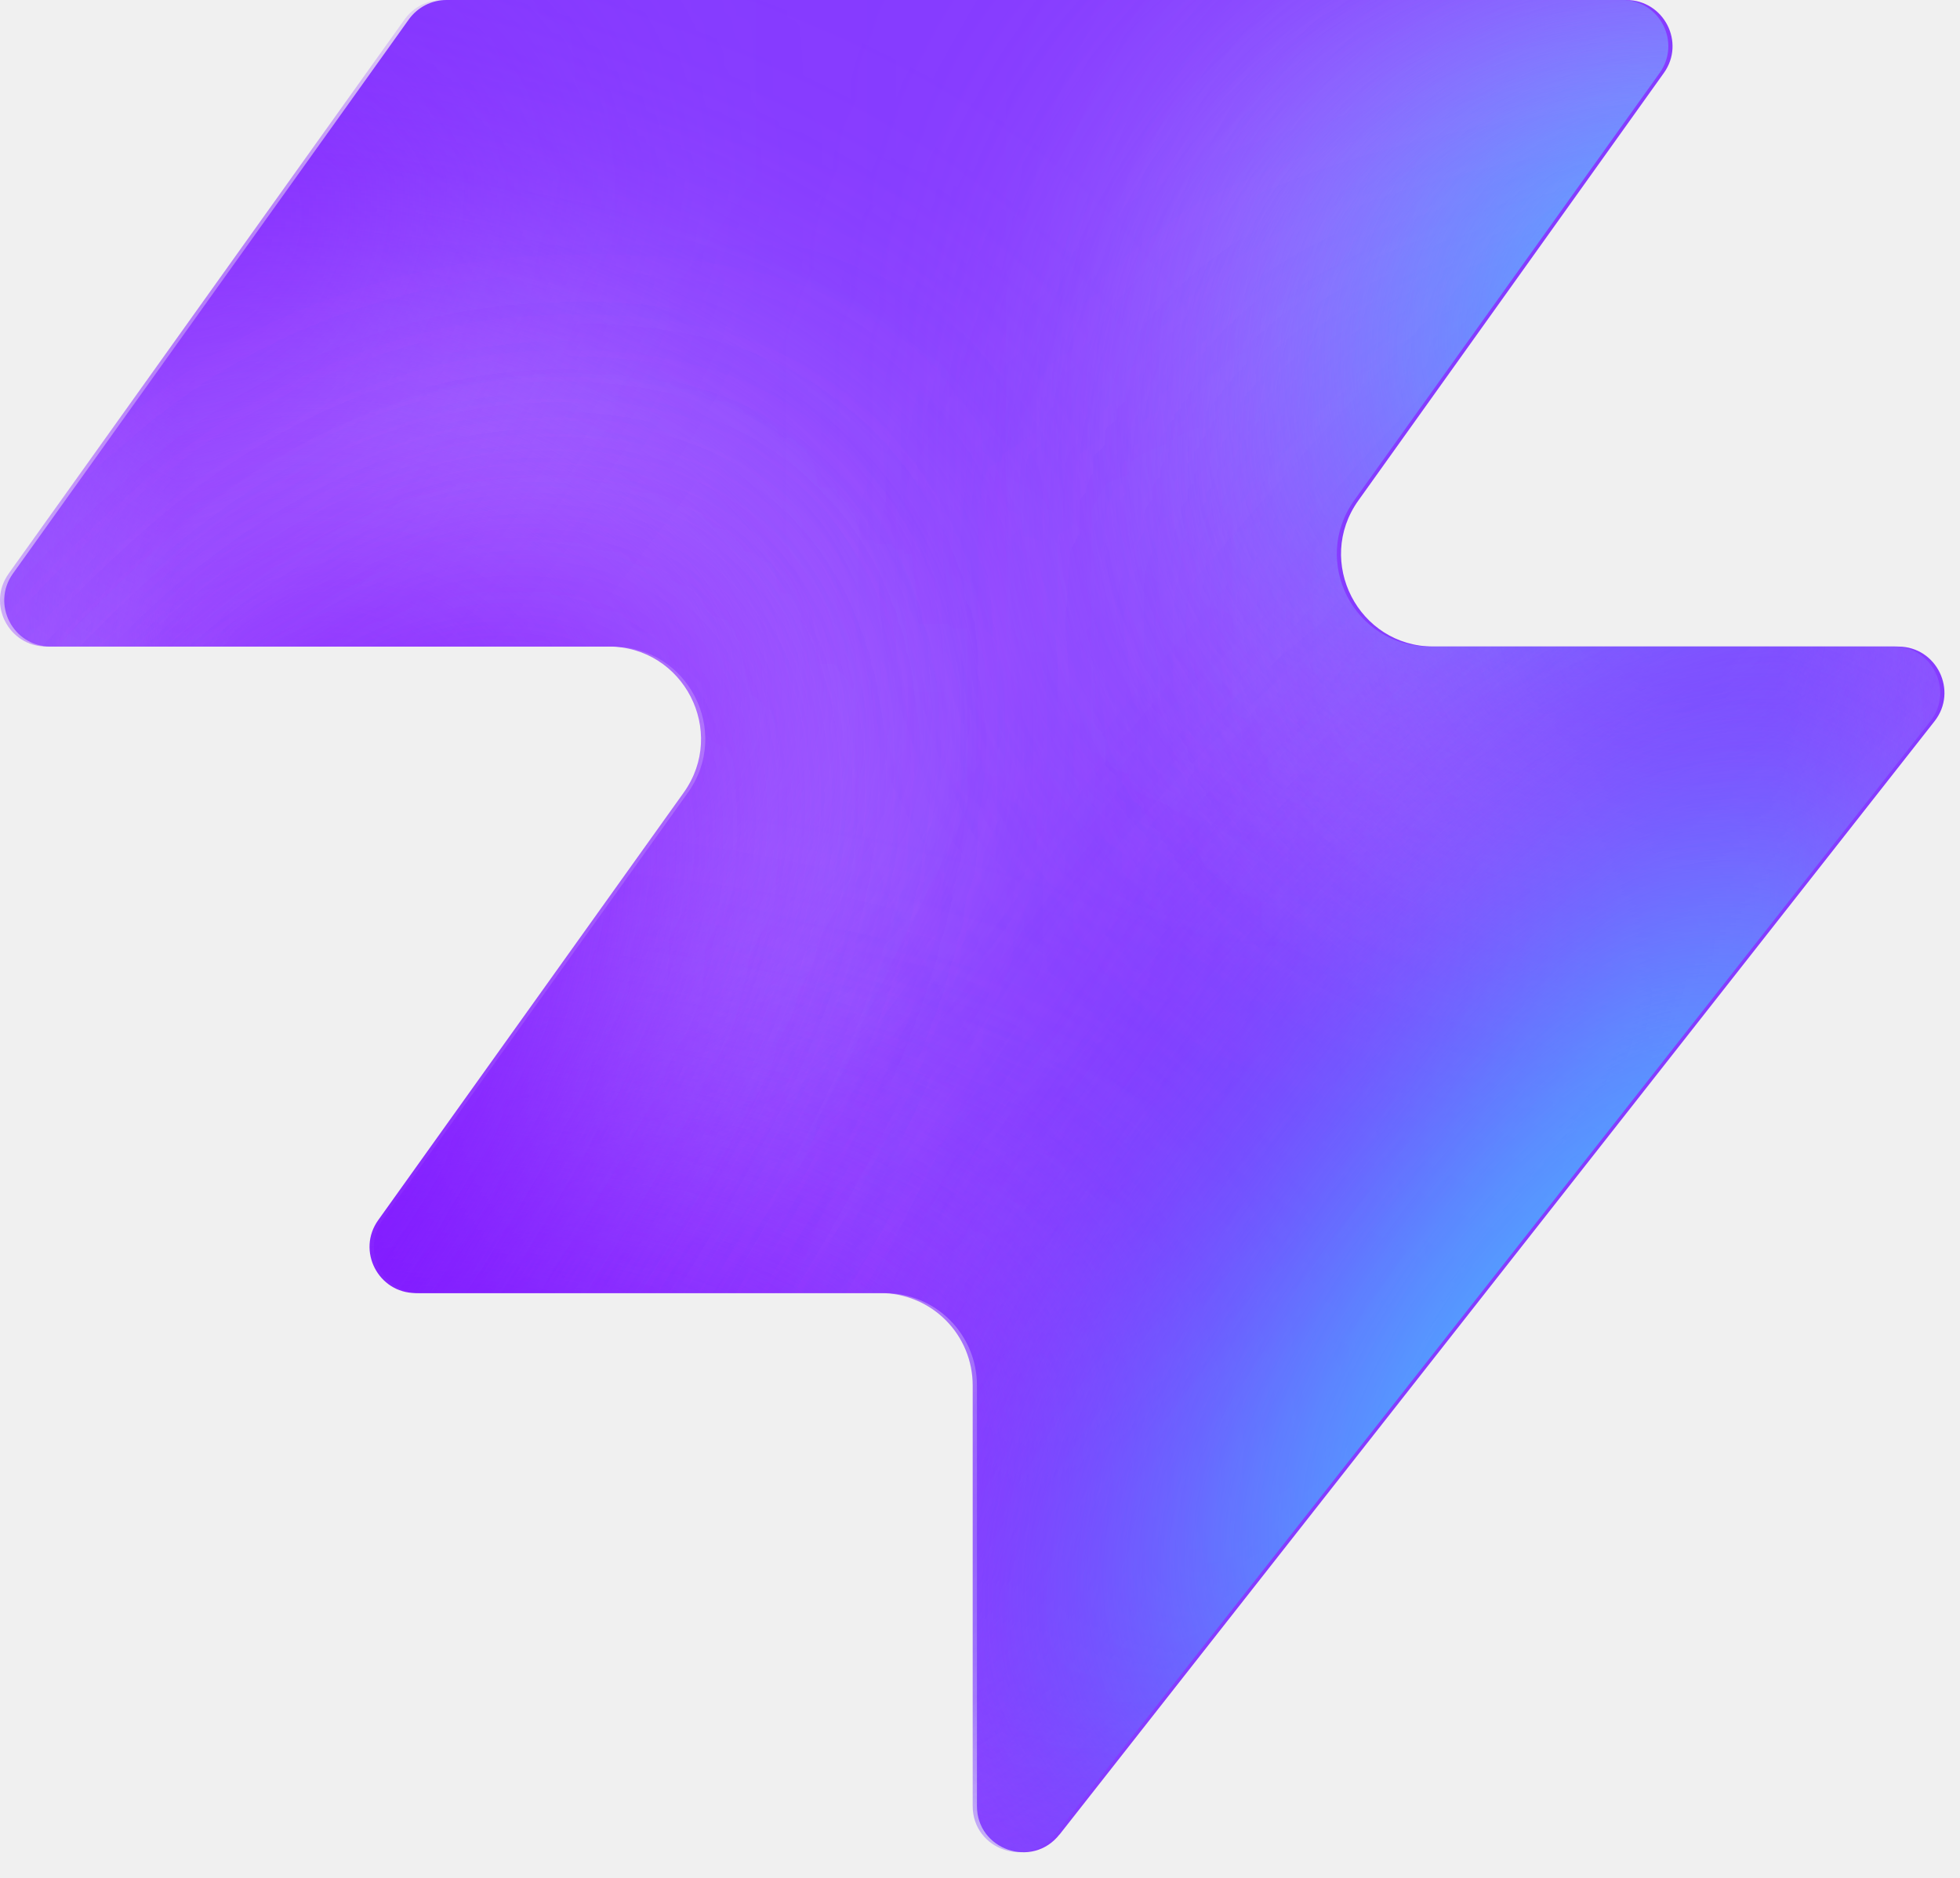
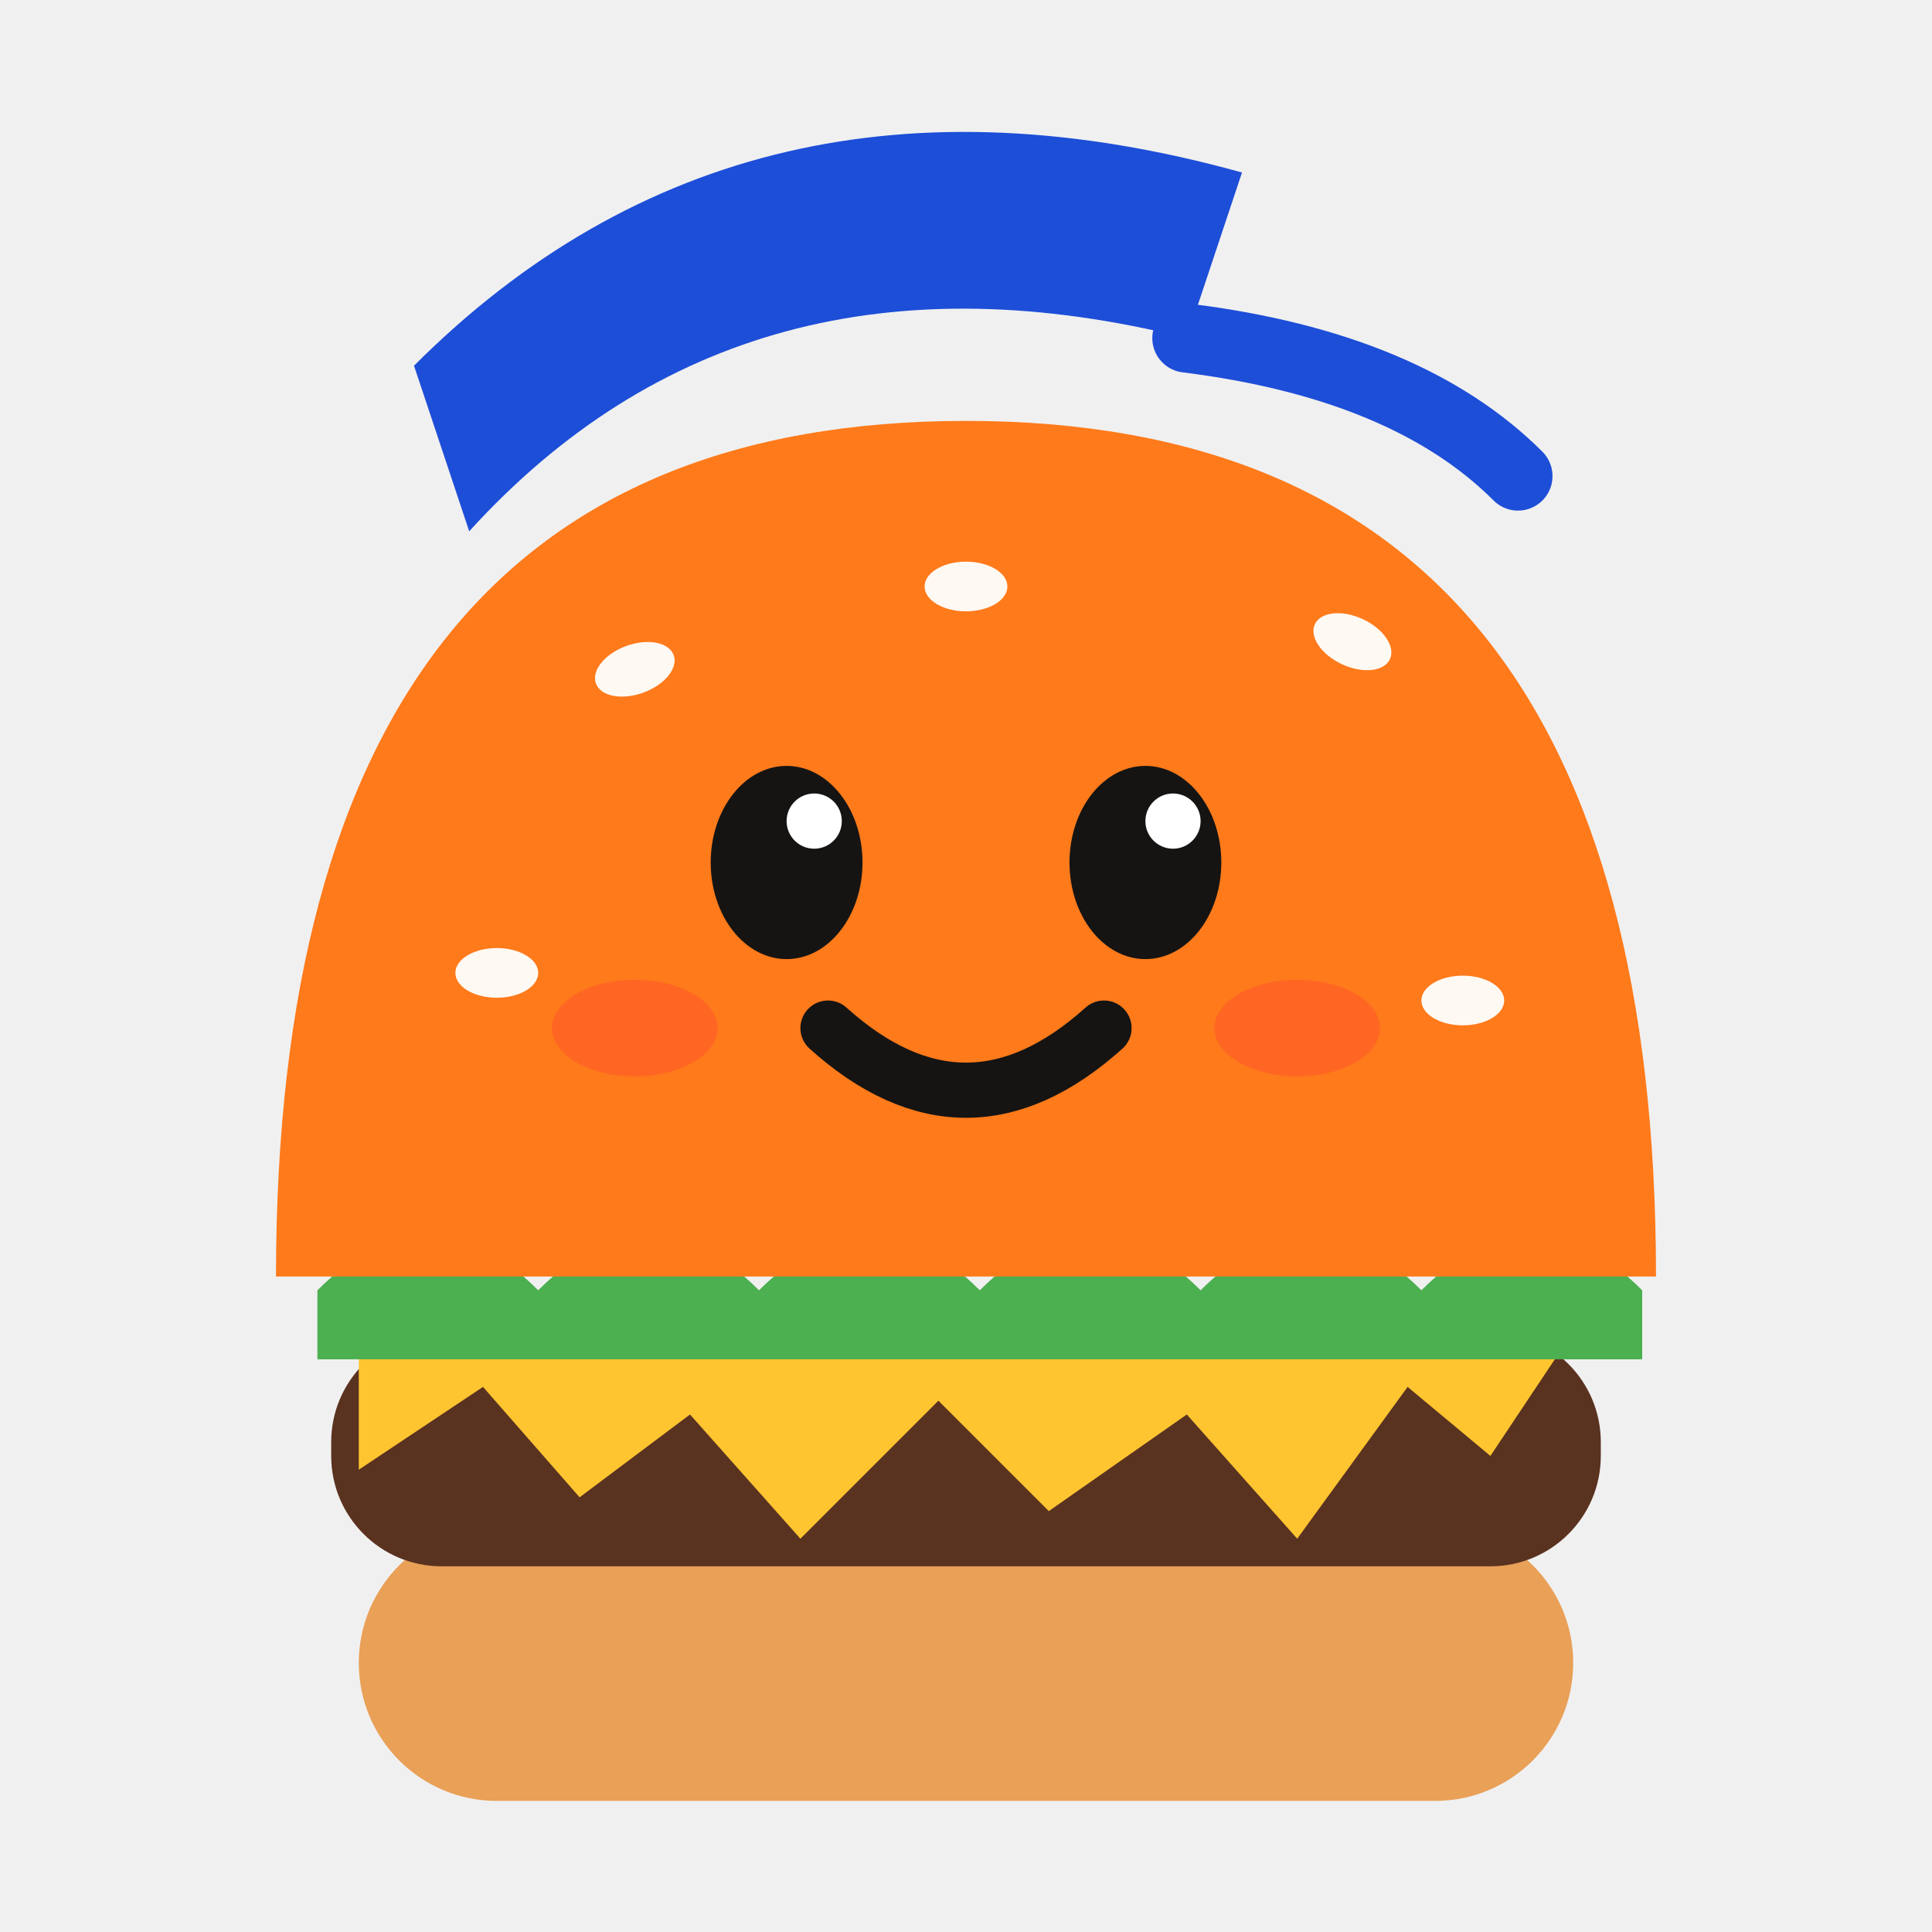
- <svg xmlns="http://www.w3.org/2000/svg" width="48" height="46" fill="none" viewBox="0 0 48 46">
-   <path fill="#863bff" d="M25.946 44.938c-.664.845-2.021.375-2.021-.698V33.937a2.26 2.26 0 0 0-2.262-2.262H10.287c-.92 0-1.456-1.04-.92-1.788l7.48-10.471c1.07-1.497 0-3.578-1.842-3.578H1.237c-.92 0-1.456-1.04-.92-1.788L10.013.474c.214-.297.556-.474.92-.474h28.894c.92 0 1.456 1.04.92 1.788l-7.48 10.471c-1.07 1.498 0 3.579 1.842 3.579h11.377c.943 0 1.473 1.088.89 1.83L25.947 44.94z" style="fill:#863bff;fill:color(display-p3 .525 .23 1);fill-opacity:1" />
-   <mask id="a" width="48" height="46" x="0" y="0" maskUnits="userSpaceOnUse" style="mask-type:alpha">
-     <path fill="#000" d="M25.842 44.938c-.664.844-2.021.375-2.021-.698V33.937a2.26 2.26 0 0 0-2.262-2.262H10.183c-.92 0-1.456-1.04-.92-1.788l7.48-10.471c1.07-1.498 0-3.579-1.842-3.579H1.133c-.92 0-1.456-1.04-.92-1.787L9.91.473c.214-.297.556-.474.92-.474h28.894c.92 0 1.456 1.04.92 1.788l-7.48 10.471c-1.07 1.498 0 3.578 1.842 3.578h11.377c.943 0 1.473 1.088.89 1.832L25.843 44.94z" style="fill:#000;fill-opacity:1" />
-   </mask>
-   <g mask="url(#a)">
-     <g filter="url(#b)">
-       <ellipse cx="5.508" cy="14.704" fill="#ede6ff" rx="5.508" ry="14.704" style="fill:#ede6ff;fill:color(display-p3 .927 .903 1);fill-opacity:1" transform="matrix(.00324 1 1 -.00324 -4.47 31.516)" />
+ <svg xmlns="http://www.w3.org/2000/svg" viewBox="10 7.5 140 140">
+   <rect x="36" y="118" width="88" height="20" rx="10" fill="#E9A057" />
+   <rect x="34" y="104" width="92" height="17" rx="8" fill="#5A3220" />
+   <path d="M36 104 h88 l-6 9 l-6 -5 l-8 11 l-8 -9 l-10 7 l-8 -8 l-10 10 l-8 -9 l-8 6 l-7 -8 l-9 6z" fill="#FFC531" />
+   <path d="M33 101 q8 -8 16 0 q8 -8 16 0 q8 -8 16 0 q8 -8 16 0 q8 -8 16 0 q8 -8 16 0 v5 h-96z" fill="#4CAF50" />
+   <g>
+     <path d="M30 100 q0 -62 50 -62 q50 0 50 62 z" fill="#FF7A1A" />
+     <path d="M44 46 q20 -22 52 -14 l4 -12 q-36 -10 -60 14 z" fill="#1D4ED8" />
+     <path d="M96 32 q16 2 24 10" stroke="#1D4ED8" stroke-width="5" stroke-linecap="round" fill="none" />
+     <ellipse cx="56" cy="56" rx="3" ry="1.8" fill="#FFF9F3" transform="rotate(-20 56 56)" />
+     <ellipse cx="108" cy="54" rx="3" ry="1.8" fill="#FFF9F3" transform="rotate(25 108 54)" />
+     <ellipse cx="80" cy="50" rx="3" ry="1.8" fill="#FFF9F3" />
+     <ellipse cx="46" cy="78" rx="3" ry="1.8" fill="#FFF9F3" />
+     <ellipse cx="116" cy="80" rx="3" ry="1.8" fill="#FFF9F3" />
+     <g>
+       <ellipse cx="67" cy="70" rx="5.5" ry="7" fill="#151413" />
+       <ellipse cx="93" cy="70" rx="5.5" ry="7" fill="#151413" />
+       <circle cx="69" cy="67" r="2" fill="#fff" />
+       <circle cx="95" cy="67" r="2" fill="#fff" />
    </g>
-     <g filter="url(#c)">
-       <ellipse cx="10.399" cy="29.851" fill="#ede6ff" rx="10.399" ry="29.851" style="fill:#ede6ff;fill:color(display-p3 .927 .903 1);fill-opacity:1" transform="matrix(.00324 1 1 -.00324 -39.328 7.883)" />
-     </g>
-     <g filter="url(#d)">
-       <ellipse cx="5.508" cy="30.487" fill="#7e14ff" rx="5.508" ry="30.487" style="fill:#7e14ff;fill:color(display-p3 .492 .077 1);fill-opacity:1" transform="rotate(89.814 -25.913 -14.639)scale(1 -1)" />
-     </g>
-     <g filter="url(#e)">
-       <ellipse cx="5.508" cy="30.599" fill="#7e14ff" rx="5.508" ry="30.599" style="fill:#7e14ff;fill:color(display-p3 .492 .077 1);fill-opacity:1" transform="rotate(89.814 -32.644 -3.334)scale(1 -1)" />
-     </g>
-     <g filter="url(#f)">
-       <ellipse cx="5.508" cy="30.599" fill="#7e14ff" rx="5.508" ry="30.599" style="fill:#7e14ff;fill:color(display-p3 .492 .077 1);fill-opacity:1" transform="matrix(.00324 1 1 -.00324 -34.34 30.47)" />
-     </g>
-     <g filter="url(#g)">
-       <ellipse cx="14.072" cy="22.078" fill="#ede6ff" rx="14.072" ry="22.078" style="fill:#ede6ff;fill:color(display-p3 .927 .903 1);fill-opacity:1" transform="rotate(93.35 24.506 48.493)scale(-1 1)" />
-     </g>
-     <g filter="url(#h)">
-       <ellipse cx="3.47" cy="21.501" fill="#7e14ff" rx="3.47" ry="21.501" style="fill:#7e14ff;fill:color(display-p3 .492 .077 1);fill-opacity:1" transform="rotate(89.009 28.708 47.59)scale(-1 1)" />
-     </g>
-     <g filter="url(#i)">
-       <ellipse cx="3.47" cy="21.501" fill="#7e14ff" rx="3.47" ry="21.501" style="fill:#7e14ff;fill:color(display-p3 .492 .077 1);fill-opacity:1" transform="rotate(89.009 28.708 47.59)scale(-1 1)" />
-     </g>
-     <g filter="url(#j)">
-       <ellipse cx=".387" cy="8.972" fill="#7e14ff" rx="4.407" ry="29.108" style="fill:#7e14ff;fill:color(display-p3 .492 .077 1);fill-opacity:1" transform="rotate(39.51 .387 8.972)" />
-     </g>
-     <g filter="url(#k)">
-       <ellipse cx="47.523" cy="-6.092" fill="#7e14ff" rx="4.407" ry="29.108" style="fill:#7e14ff;fill:color(display-p3 .492 .077 1);fill-opacity:1" transform="rotate(37.892 47.523 -6.092)" />
-     </g>
-     <g filter="url(#l)">
-       <ellipse cx="41.412" cy="6.333" fill="#47bfff" rx="5.971" ry="9.665" style="fill:#47bfff;fill:color(display-p3 .28 .748 1);fill-opacity:1" transform="rotate(37.892 41.412 6.333)" />
-     </g>
-     <g filter="url(#m)">
-       <ellipse cx="-1.879" cy="38.332" fill="#7e14ff" rx="4.407" ry="29.108" style="fill:#7e14ff;fill:color(display-p3 .492 .077 1);fill-opacity:1" transform="rotate(37.892 -1.88 38.332)" />
-     </g>
-     <g filter="url(#n)">
-       <ellipse cx="-1.879" cy="38.332" fill="#7e14ff" rx="4.407" ry="29.108" style="fill:#7e14ff;fill:color(display-p3 .492 .077 1);fill-opacity:1" transform="rotate(37.892 -1.88 38.332)" />
-     </g>
-     <g filter="url(#o)">
-       <ellipse cx="35.651" cy="29.907" fill="#7e14ff" rx="4.407" ry="29.108" style="fill:#7e14ff;fill:color(display-p3 .492 .077 1);fill-opacity:1" transform="rotate(37.892 35.651 29.907)" />
-     </g>
-     <g filter="url(#p)">
-       <ellipse cx="38.418" cy="32.4" fill="#47bfff" rx="5.971" ry="15.297" style="fill:#47bfff;fill:color(display-p3 .28 .748 1);fill-opacity:1" transform="rotate(37.892 38.418 32.4)" />
-     </g>
+     <ellipse cx="56" cy="82" rx="6" ry="3.5" fill="#FF4D2E" opacity="0.45" />
+     <ellipse cx="104" cy="82" rx="6" ry="3.5" fill="#FF4D2E" opacity="0.45" />
+     <path d="M70 82 q10 9 20 0" stroke="#151413" stroke-width="4" fill="none" stroke-linecap="round" />
  </g>
-   <defs>
-     <filter id="b" width="60.045" height="41.654" x="-19.77" y="16.149" color-interpolation-filters="sRGB" filterUnits="userSpaceOnUse">
-       <feFlood flood-opacity="0" result="BackgroundImageFix" />
-       <feBlend in="SourceGraphic" in2="BackgroundImageFix" result="shape" />
-       <feGaussianBlur result="effect1_foregroundBlur_2002_17158" stdDeviation="7.659" />
-     </filter>
-     <filter id="c" width="90.34" height="51.437" x="-54.613" y="-7.533" color-interpolation-filters="sRGB" filterUnits="userSpaceOnUse">
-       <feFlood flood-opacity="0" result="BackgroundImageFix" />
-       <feBlend in="SourceGraphic" in2="BackgroundImageFix" result="shape" />
-       <feGaussianBlur result="effect1_foregroundBlur_2002_17158" stdDeviation="7.659" />
-     </filter>
-     <filter id="d" width="79.355" height="29.4" x="-49.64" y="2.03" color-interpolation-filters="sRGB" filterUnits="userSpaceOnUse">
-       <feFlood flood-opacity="0" result="BackgroundImageFix" />
-       <feBlend in="SourceGraphic" in2="BackgroundImageFix" result="shape" />
-       <feGaussianBlur result="effect1_foregroundBlur_2002_17158" stdDeviation="4.596" />
-     </filter>
-     <filter id="e" width="79.579" height="29.4" x="-45.045" y="20.029" color-interpolation-filters="sRGB" filterUnits="userSpaceOnUse">
-       <feFlood flood-opacity="0" result="BackgroundImageFix" />
-       <feBlend in="SourceGraphic" in2="BackgroundImageFix" result="shape" />
-       <feGaussianBlur result="effect1_foregroundBlur_2002_17158" stdDeviation="4.596" />
-     </filter>
-     <filter id="f" width="79.579" height="29.4" x="-43.513" y="21.178" color-interpolation-filters="sRGB" filterUnits="userSpaceOnUse">
-       <feFlood flood-opacity="0" result="BackgroundImageFix" />
-       <feBlend in="SourceGraphic" in2="BackgroundImageFix" result="shape" />
-       <feGaussianBlur result="effect1_foregroundBlur_2002_17158" stdDeviation="4.596" />
-     </filter>
-     <filter id="g" width="74.749" height="58.852" x="15.756" y="-17.901" color-interpolation-filters="sRGB" filterUnits="userSpaceOnUse">
-       <feFlood flood-opacity="0" result="BackgroundImageFix" />
-       <feBlend in="SourceGraphic" in2="BackgroundImageFix" result="shape" />
-       <feGaussianBlur result="effect1_foregroundBlur_2002_17158" stdDeviation="7.659" />
-     </filter>
-     <filter id="h" width="61.377" height="25.362" x="23.548" y="2.284" color-interpolation-filters="sRGB" filterUnits="userSpaceOnUse">
-       <feFlood flood-opacity="0" result="BackgroundImageFix" />
-       <feBlend in="SourceGraphic" in2="BackgroundImageFix" result="shape" />
-       <feGaussianBlur result="effect1_foregroundBlur_2002_17158" stdDeviation="4.596" />
-     </filter>
-     <filter id="i" width="61.377" height="25.362" x="23.548" y="2.284" color-interpolation-filters="sRGB" filterUnits="userSpaceOnUse">
-       <feFlood flood-opacity="0" result="BackgroundImageFix" />
-       <feBlend in="SourceGraphic" in2="BackgroundImageFix" result="shape" />
-       <feGaussianBlur result="effect1_foregroundBlur_2002_17158" stdDeviation="4.596" />
-     </filter>
-     <filter id="j" width="56.045" height="63.649" x="-27.636" y="-22.853" color-interpolation-filters="sRGB" filterUnits="userSpaceOnUse">
-       <feFlood flood-opacity="0" result="BackgroundImageFix" />
-       <feBlend in="SourceGraphic" in2="BackgroundImageFix" result="shape" />
-       <feGaussianBlur result="effect1_foregroundBlur_2002_17158" stdDeviation="4.596" />
-     </filter>
-     <filter id="k" width="54.814" height="64.646" x="20.116" y="-38.415" color-interpolation-filters="sRGB" filterUnits="userSpaceOnUse">
-       <feFlood flood-opacity="0" result="BackgroundImageFix" />
-       <feBlend in="SourceGraphic" in2="BackgroundImageFix" result="shape" />
-       <feGaussianBlur result="effect1_foregroundBlur_2002_17158" stdDeviation="4.596" />
-     </filter>
-     <filter id="l" width="33.541" height="35.313" x="24.641" y="-11.323" color-interpolation-filters="sRGB" filterUnits="userSpaceOnUse">
-       <feFlood flood-opacity="0" result="BackgroundImageFix" />
-       <feBlend in="SourceGraphic" in2="BackgroundImageFix" result="shape" />
-       <feGaussianBlur result="effect1_foregroundBlur_2002_17158" stdDeviation="4.596" />
-     </filter>
-     <filter id="m" width="54.814" height="64.646" x="-29.286" y="6.009" color-interpolation-filters="sRGB" filterUnits="userSpaceOnUse">
-       <feFlood flood-opacity="0" result="BackgroundImageFix" />
-       <feBlend in="SourceGraphic" in2="BackgroundImageFix" result="shape" />
-       <feGaussianBlur result="effect1_foregroundBlur_2002_17158" stdDeviation="4.596" />
-     </filter>
-     <filter id="n" width="54.814" height="64.646" x="-29.286" y="6.009" color-interpolation-filters="sRGB" filterUnits="userSpaceOnUse">
-       <feFlood flood-opacity="0" result="BackgroundImageFix" />
-       <feBlend in="SourceGraphic" in2="BackgroundImageFix" result="shape" />
-       <feGaussianBlur result="effect1_foregroundBlur_2002_17158" stdDeviation="4.596" />
-     </filter>
-     <filter id="o" width="54.814" height="64.646" x="8.244" y="-2.416" color-interpolation-filters="sRGB" filterUnits="userSpaceOnUse">
-       <feFlood flood-opacity="0" result="BackgroundImageFix" />
-       <feBlend in="SourceGraphic" in2="BackgroundImageFix" result="shape" />
-       <feGaussianBlur result="effect1_foregroundBlur_2002_17158" stdDeviation="4.596" />
-     </filter>
-     <filter id="p" width="39.409" height="43.623" x="18.713" y="10.588" color-interpolation-filters="sRGB" filterUnits="userSpaceOnUse">
-       <feFlood flood-opacity="0" result="BackgroundImageFix" />
-       <feBlend in="SourceGraphic" in2="BackgroundImageFix" result="shape" />
-       <feGaussianBlur result="effect1_foregroundBlur_2002_17158" stdDeviation="4.596" />
-     </filter>
-   </defs>
</svg>
